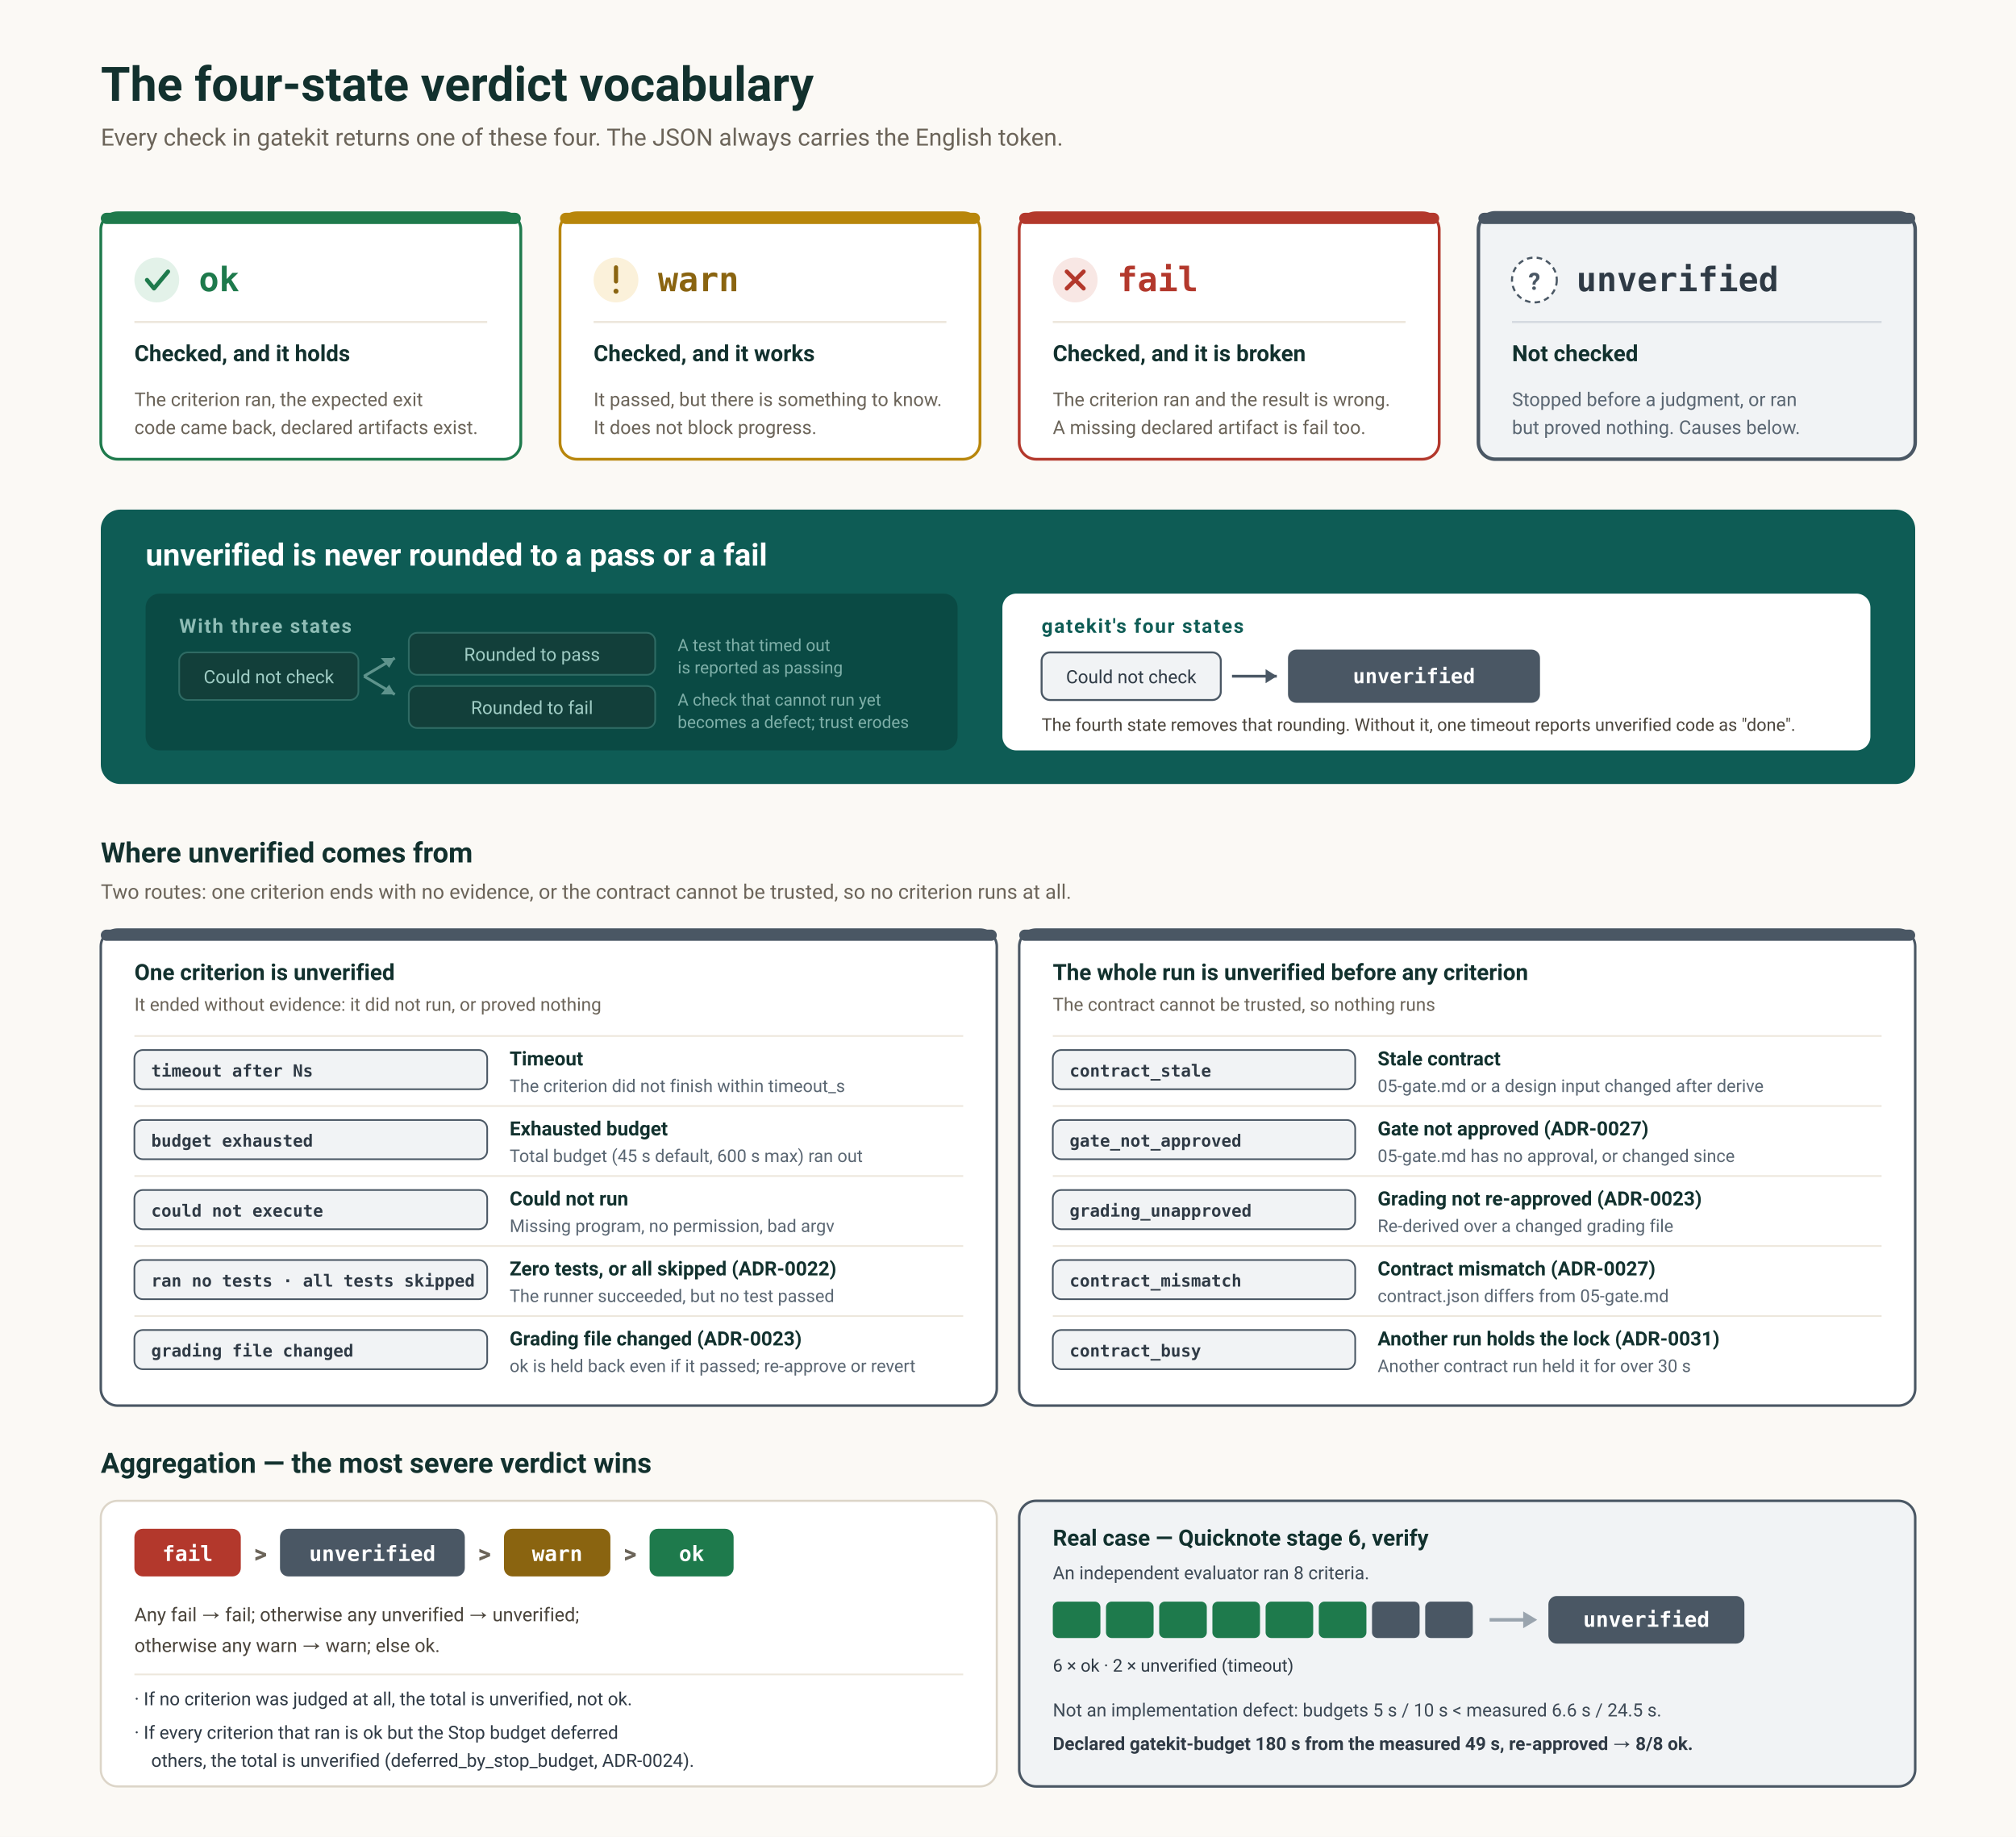
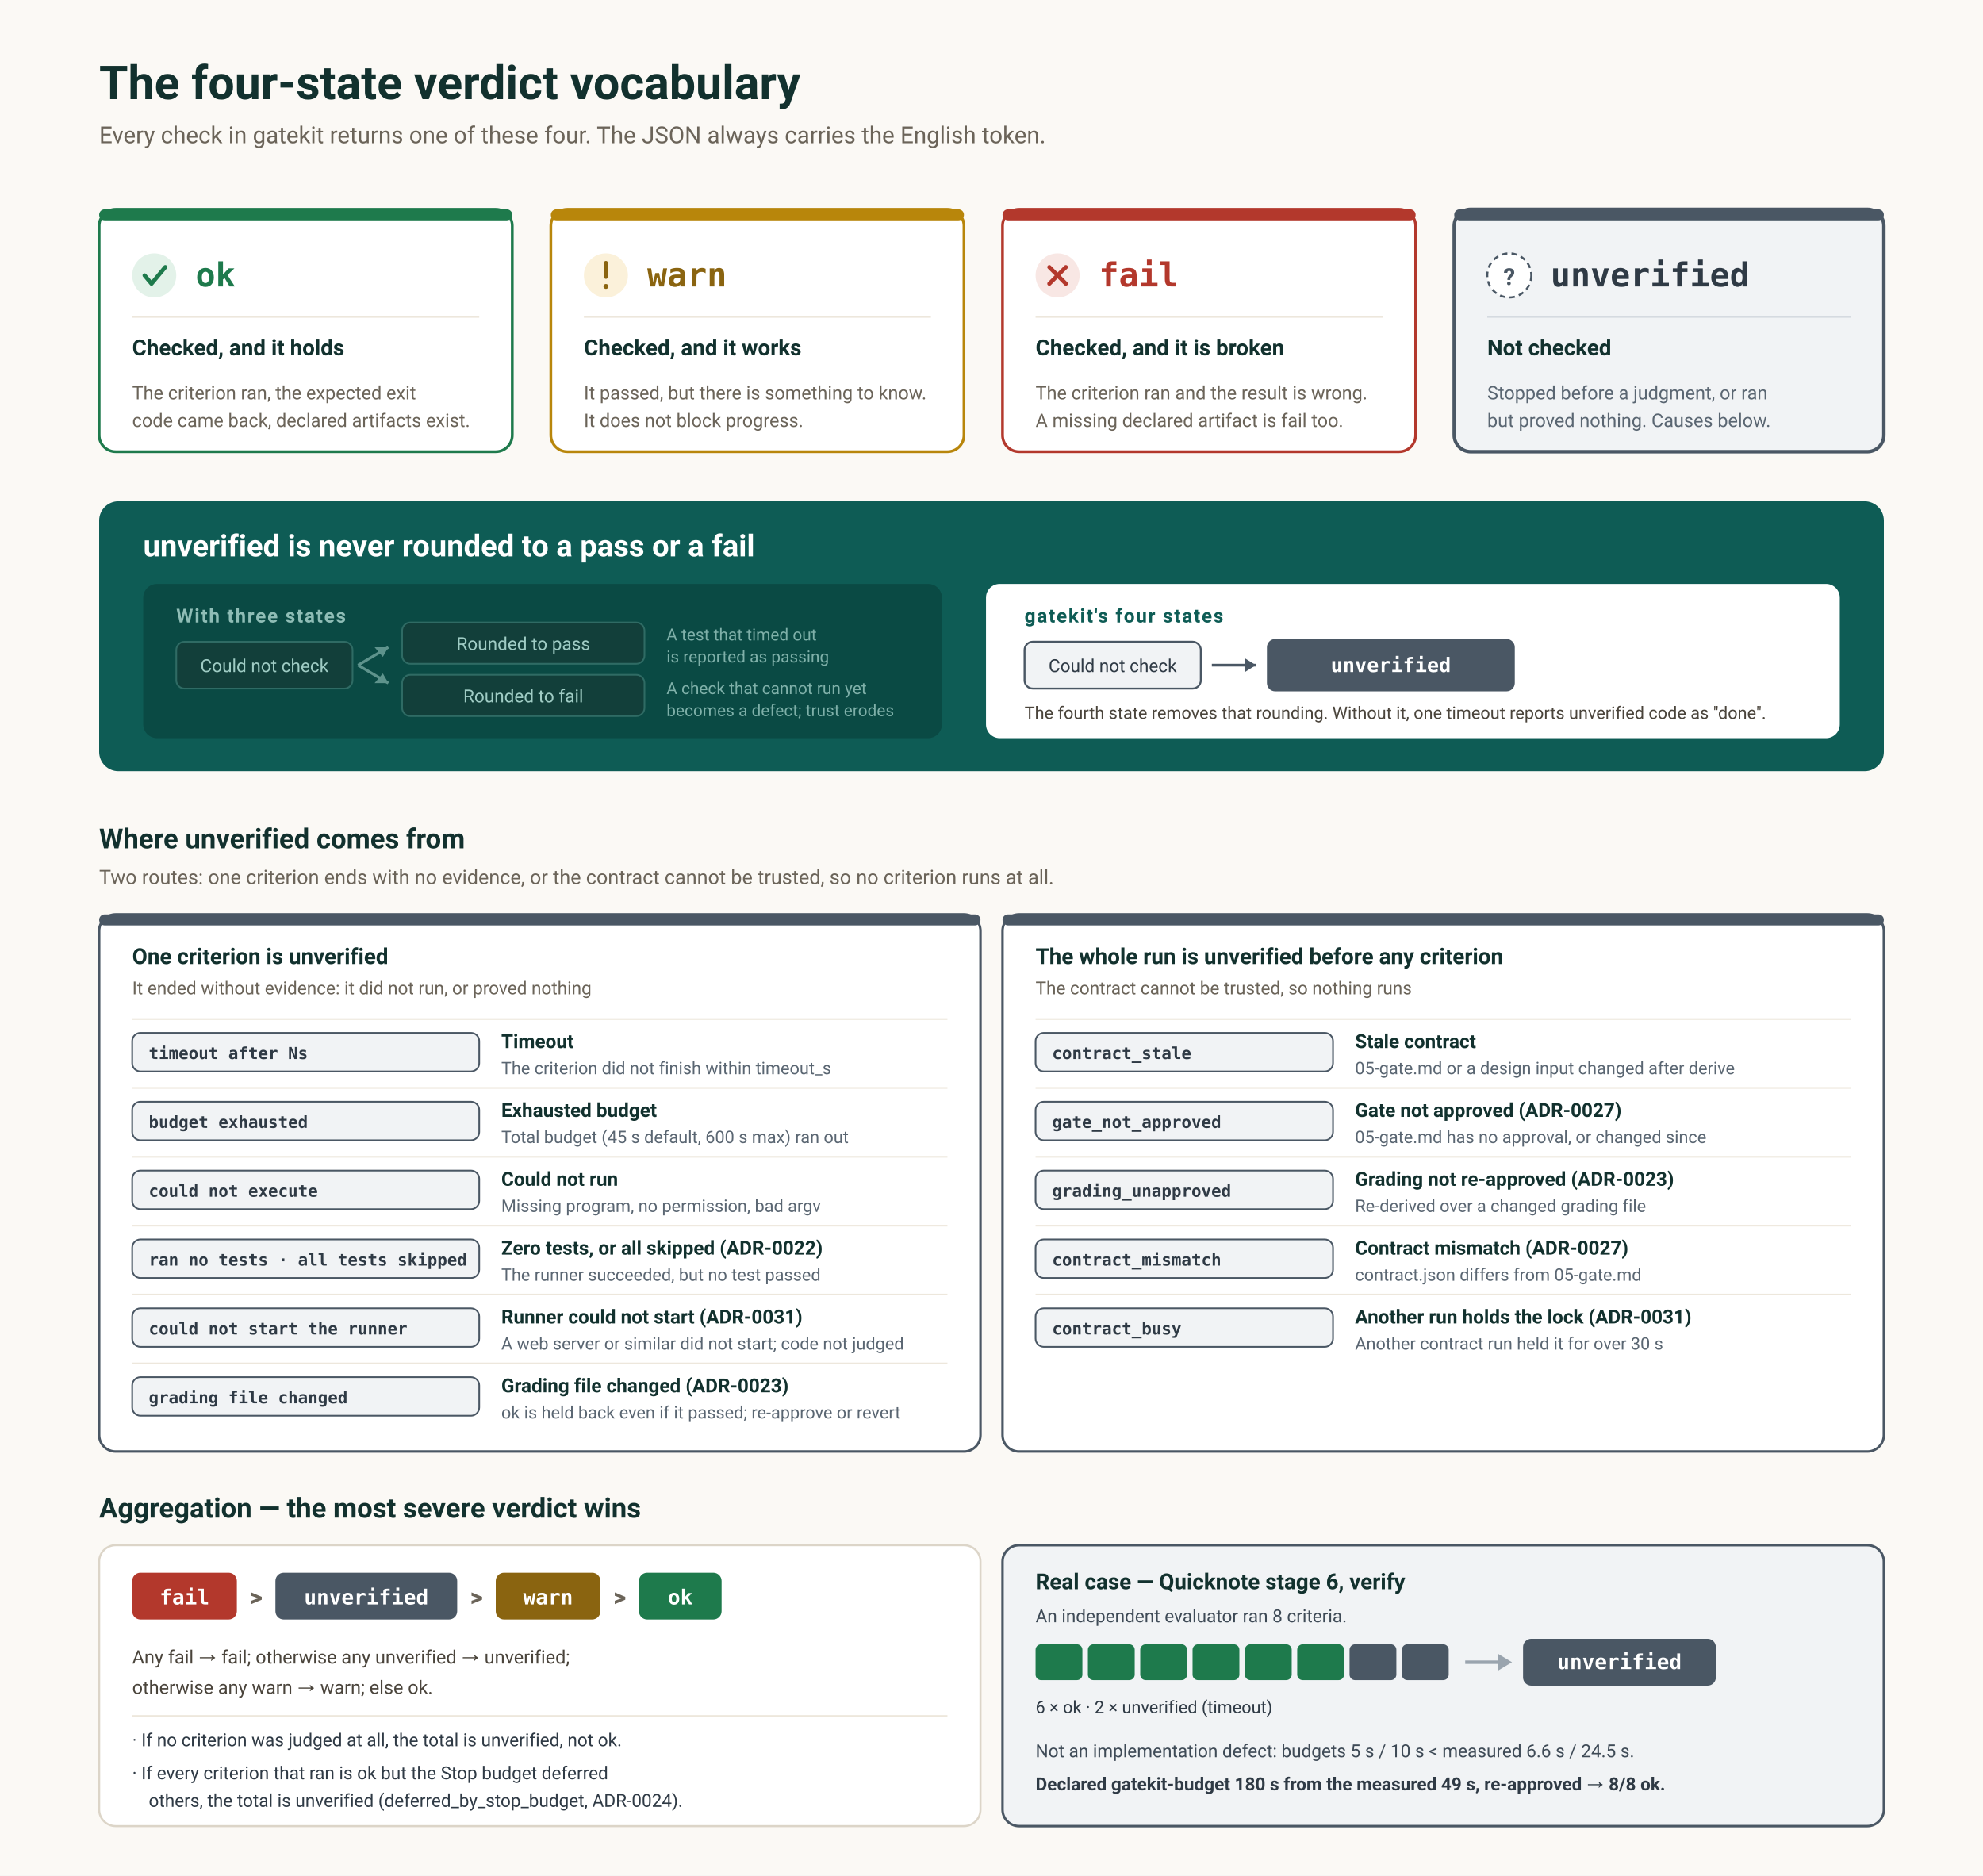
- <svg xmlns="http://www.w3.org/2000/svg" width="1440" height="1312" viewBox="0 0 1440 1312" font-family="-apple-system, BlinkMacSystemFont, &quot;Segoe UI&quot;, Roboto, Helvetica, Arial, sans-serif">
-   <rect x="0" y="0" width="1440" height="1312" fill="#FBF9F5" />
+ <svg xmlns="http://www.w3.org/2000/svg" width="1440" height="1362" viewBox="0 0 1440 1362" font-family="-apple-system, BlinkMacSystemFont, &quot;Segoe UI&quot;, Roboto, Helvetica, Arial, sans-serif">
+   <rect x="0" y="0" width="1440" height="1362" fill="#FBF9F5" />
  <text x="72" y="72" font-size="34" font-weight="700" fill="#12312E">The four-state verdict vocabulary</text>
  <text x="72" y="104" font-size="17" fill="#6B6459">Every check in gatekit returns one of these four. The JSON always carries the English token.</text>
  <g>
    <rect x="72" y="152" width="300" height="176" rx="12" fill="#FFFFFF" stroke="#1E7A4C" stroke-width="2" />
    <rect x="72" y="152" width="300" height="8" rx="4" fill="#1E7A4C" />
    <circle cx="112" cy="200" r="16" fill="#E3F2E9" />
    <path d="M 105 200 L 110 206 L 120 194" stroke="#1E7A4C" stroke-width="3" fill="none" stroke-linecap="round" stroke-linejoin="round" />
    <text x="142" y="208" font-size="24" font-weight="700" fill="#1E7A4C" font-family="ui-monospace, SFMono-Regular, Menlo, monospace">ok</text>
    <line x1="96" y1="230" x2="348" y2="230" stroke="#EDE7DC" stroke-width="1.5" />
    <text x="96" y="258" font-size="16" font-weight="600" fill="#12312E">Checked, and it holds</text>
    <text x="96" y="290" font-size="13.5" fill="#6B6459">The criterion ran, the expected exit</text>
    <text x="96" y="310" font-size="13.5" fill="#6B6459">code came back, declared artifacts exist.</text>
  </g>
  <g>
    <rect x="400" y="152" width="300" height="176" rx="12" fill="#FFFFFF" stroke="#B8860B" stroke-width="2" />
    <rect x="400" y="152" width="300" height="8" rx="4" fill="#B8860B" />
    <circle cx="440" cy="200" r="16" fill="#FBF1DA" />
    <path d="M 440 191 L 440 201" stroke="#8A6410" stroke-width="3" stroke-linecap="round" />
    <circle cx="440" cy="208" r="1.8" fill="#8A6410" />
    <text x="470" y="208" font-size="24" font-weight="700" fill="#8A6410" font-family="ui-monospace, SFMono-Regular, Menlo, monospace">warn</text>
    <line x1="424" y1="230" x2="676" y2="230" stroke="#EDE7DC" stroke-width="1.5" />
    <text x="424" y="258" font-size="16" font-weight="600" fill="#12312E">Checked, and it works</text>
    <text x="424" y="290" font-size="13.5" fill="#6B6459">It passed, but there is something to know.</text>
    <text x="424" y="310" font-size="13.5" fill="#6B6459">It does not block progress.</text>
  </g>
  <g>
    <rect x="728" y="152" width="300" height="176" rx="12" fill="#FFFFFF" stroke="#B3382C" stroke-width="2" />
    <rect x="728" y="152" width="300" height="8" rx="4" fill="#B3382C" />
    <circle cx="768" cy="200" r="16" fill="#F8E7E4" />
    <path d="M 762 194 L 774 206 M 774 194 L 762 206" stroke="#B3382C" stroke-width="3" stroke-linecap="round" />
    <text x="798" y="208" font-size="24" font-weight="700" fill="#B3382C" font-family="ui-monospace, SFMono-Regular, Menlo, monospace">fail</text>
    <line x1="752" y1="230" x2="1004" y2="230" stroke="#EDE7DC" stroke-width="1.5" />
    <text x="752" y="258" font-size="16" font-weight="600" fill="#12312E">Checked, and it is broken</text>
    <text x="752" y="290" font-size="13.5" fill="#6B6459">The criterion ran and the result is wrong.</text>
    <text x="752" y="310" font-size="13.5" fill="#6B6459">A missing declared artifact is fail too.</text>
  </g>
  <g>
    <rect x="1056" y="152" width="312" height="176" rx="12" fill="#F1F3F5" stroke="#4A5764" stroke-width="2.5" />
    <rect x="1056" y="152" width="312" height="8" rx="4" fill="#4A5764" />
    <circle cx="1096" cy="200" r="16" fill="#FFFFFF" stroke="#4A5764" stroke-width="1.5" stroke-dasharray="4 3" />
    <text x="1096" y="207" font-size="17" font-weight="700" fill="#4A5764" text-anchor="middle">?</text>
    <text x="1126" y="208" font-size="24" font-weight="700" fill="#2F3A45" font-family="ui-monospace, SFMono-Regular, Menlo, monospace">unverified</text>
    <line x1="1080" y1="230" x2="1344" y2="230" stroke="#D5DAE0" stroke-width="1.5" />
    <text x="1080" y="258" font-size="16" font-weight="700" fill="#12312E">Not checked</text>
    <text x="1080" y="290" font-size="13.5" fill="#5A6672">Stopped before a judgment, or ran</text>
    <text x="1080" y="310" font-size="13.5" fill="#5A6672">but proved nothing. Causes below.</text>
  </g>
  <rect x="72" y="364" width="1296" height="196" rx="14" fill="#0E5C55" />
  <text x="104" y="404" font-size="22" font-weight="700" fill="#FFFFFF">unverified is never rounded to a pass or a fail</text>
  <rect x="104" y="424" width="580" height="112" rx="10" fill="#0A4A44" />
  <text x="128" y="452" font-size="14" font-weight="700" fill="#8FBDB6" letter-spacing="1">With three states</text>
  <rect x="128" y="466" width="128" height="34" rx="6" fill="#123F3A" stroke="#2F6B64" stroke-width="1.2" />
  <text x="192" y="488" font-size="13" fill="#9FCCC4" text-anchor="middle">Could not check</text>
  <path d="M 260 483 L 282 470 M 260 483 L 282 496" stroke="#5E938C" stroke-width="2" fill="none" />
  <path d="M 282 470 L 272 470 L 278 477 Z" fill="#5E938C" />
  <path d="M 282 496 L 272 496 L 278 489 Z" fill="#5E938C" />
  <rect x="292" y="452" width="176" height="30" rx="6" fill="#123F3A" stroke="#2F6B64" stroke-width="1.2" />
  <text x="380" y="472" font-size="13" fill="#9FCCC4" text-anchor="middle">Rounded to pass</text>
  <rect x="292" y="490" width="176" height="30" rx="6" fill="#123F3A" stroke="#2F6B64" stroke-width="1.2" />
  <text x="380" y="510" font-size="13" fill="#9FCCC4" text-anchor="middle">Rounded to fail</text>
  <text x="484" y="465" font-size="12" fill="#7FB0A9">A test that timed out</text>
  <text x="484" y="481" font-size="12" fill="#7FB0A9">is reported as passing</text>
  <text x="484" y="504" font-size="12" fill="#7FB0A9">A check that cannot run yet</text>
  <text x="484" y="520" font-size="12" fill="#7FB0A9">becomes a defect; trust erodes</text>
  <rect x="716" y="424" width="620" height="112" rx="10" fill="#FFFFFF" />
  <text x="744" y="452" font-size="14" font-weight="700" fill="#0E5C55" letter-spacing="1">gatekit's four states</text>
  <rect x="744" y="466" width="128" height="34" rx="6" fill="#F1F3F5" stroke="#4A5764" stroke-width="1.4" />
  <text x="808" y="488" font-size="13" fill="#2F3A45" text-anchor="middle">Could not check</text>
  <path d="M 880 483 L 912 483" stroke="#4A5764" stroke-width="2" />
  <path d="M 912 483 L 904 478 L 904 488 Z" fill="#4A5764" />
  <rect x="920" y="464" width="180" height="38" rx="6" fill="#4A5764" />
  <text x="1010" y="488" font-size="14.5" font-weight="700" fill="#FFFFFF" text-anchor="middle" font-family="ui-monospace, SFMono-Regular, Menlo, monospace">unverified</text>
  <text x="744" y="522" font-size="12.5" fill="#4A443B">The fourth state removes that rounding. Without it, one timeout reports unverified code as "done".</text>
  <text x="72" y="616" font-size="20" fill="#12312E" font-weight="700">Where unverified comes from</text>
  <text x="72" y="642" font-size="14.5" fill="#6B6459">Two routes: one criterion ends with no evidence, or the contract cannot be trusted, so no criterion runs at all.</text>
-   <rect x="72" y="664" width="640" height="340" rx="12" fill="#FFFFFF" stroke="#4A5764" stroke-width="1.8" />
+   <rect x="72" y="664" width="640" height="390" rx="12" fill="#FFFFFF" stroke="#4A5764" stroke-width="1.8" />
  <rect x="72" y="664" width="640" height="8" rx="4" fill="#4A5764" />
  <text x="96" y="700" font-size="16" fill="#12312E" font-weight="700">One criterion is unverified</text>
  <text x="96" y="722" font-size="13" fill="#6B6459">It ended without evidence: it did not run, or proved nothing</text>
  <line x1="96" y1="740" x2="688" y2="740" stroke="#EDE7DC" stroke-width="1.2" />
  <rect x="96" y="750" width="252" height="28" rx="6" fill="#F1F3F5" stroke="#4A5764" stroke-width="1.2" />
  <text x="108" y="769" font-size="12" fill="#2F3A45" font-weight="600" font-family="ui-monospace, SFMono-Regular, Menlo, monospace">timeout after Ns</text>
  <text x="364" y="761" font-size="14" fill="#12312E" font-weight="700">Timeout</text>
  <text x="364" y="780" font-size="12.5" fill="#5A6672">The criterion did not finish within timeout_s</text>
  <line x1="96" y1="790" x2="688" y2="790" stroke="#EDE7DC" stroke-width="1.2" />
  <rect x="96" y="800" width="252" height="28" rx="6" fill="#F1F3F5" stroke="#4A5764" stroke-width="1.2" />
  <text x="108" y="819" font-size="12" fill="#2F3A45" font-weight="600" font-family="ui-monospace, SFMono-Regular, Menlo, monospace">budget exhausted</text>
  <text x="364" y="811" font-size="14" fill="#12312E" font-weight="700">Exhausted budget</text>
  <text x="364" y="830" font-size="12.5" fill="#5A6672">Total budget (45 s default, 600 s max) ran out</text>
  <line x1="96" y1="840" x2="688" y2="840" stroke="#EDE7DC" stroke-width="1.2" />
  <rect x="96" y="850" width="252" height="28" rx="6" fill="#F1F3F5" stroke="#4A5764" stroke-width="1.2" />
  <text x="108" y="869" font-size="12" fill="#2F3A45" font-weight="600" font-family="ui-monospace, SFMono-Regular, Menlo, monospace">could not execute</text>
  <text x="364" y="861" font-size="14" fill="#12312E" font-weight="700">Could not run</text>
  <text x="364" y="880" font-size="12.5" fill="#5A6672">Missing program, no permission, bad argv</text>
  <line x1="96" y1="890" x2="688" y2="890" stroke="#EDE7DC" stroke-width="1.2" />
  <rect x="96" y="900" width="252" height="28" rx="6" fill="#F1F3F5" stroke="#4A5764" stroke-width="1.2" />
  <text x="108" y="919" font-size="12" fill="#2F3A45" font-weight="600" font-family="ui-monospace, SFMono-Regular, Menlo, monospace">ran no tests · all tests skipped</text>
  <text x="364" y="911" font-size="14" fill="#12312E" font-weight="700">Zero tests, or all skipped (ADR-0022)</text>
  <text x="364" y="930" font-size="12.5" fill="#5A6672">The runner succeeded, but no test passed</text>
  <line x1="96" y1="940" x2="688" y2="940" stroke="#EDE7DC" stroke-width="1.2" />
  <rect x="96" y="950" width="252" height="28" rx="6" fill="#F1F3F5" stroke="#4A5764" stroke-width="1.2" />
-   <text x="108" y="969" font-size="12" fill="#2F3A45" font-weight="600" font-family="ui-monospace, SFMono-Regular, Menlo, monospace">grading file changed</text>
-   <text x="364" y="961" font-size="14" fill="#12312E" font-weight="700">Grading file changed (ADR-0023)</text>
-   <text x="364" y="980" font-size="12.5" fill="#5A6672">ok is held back even if it passed; re-approve or revert</text>
-   <rect x="728" y="664" width="640" height="340" rx="12" fill="#FFFFFF" stroke="#4A5764" stroke-width="1.8" />
+   <text x="108" y="969" font-size="12" fill="#2F3A45" font-weight="600" font-family="ui-monospace, SFMono-Regular, Menlo, monospace">could not start the runner</text>
+   <text x="364" y="961" font-size="14" fill="#12312E" font-weight="700">Runner could not start (ADR-0031)</text>
+   <text x="364" y="980" font-size="12.5" fill="#5A6672">A web server or similar did not start; code not judged</text>
+   <line x1="96" y1="990" x2="688" y2="990" stroke="#EDE7DC" stroke-width="1.2" />
+   <rect x="96" y="1000" width="252" height="28" rx="6" fill="#F1F3F5" stroke="#4A5764" stroke-width="1.2" />
+   <text x="108" y="1019" font-size="12" fill="#2F3A45" font-weight="600" font-family="ui-monospace, SFMono-Regular, Menlo, monospace">grading file changed</text>
+   <text x="364" y="1011" font-size="14" fill="#12312E" font-weight="700">Grading file changed (ADR-0023)</text>
+   <text x="364" y="1030" font-size="12.5" fill="#5A6672">ok is held back even if it passed; re-approve or revert</text>
+   <rect x="728" y="664" width="640" height="390" rx="12" fill="#FFFFFF" stroke="#4A5764" stroke-width="1.8" />
  <rect x="728" y="664" width="640" height="8" rx="4" fill="#4A5764" />
  <text x="752" y="700" font-size="16" fill="#12312E" font-weight="700">The whole run is unverified before any criterion</text>
  <text x="752" y="722" font-size="13" fill="#6B6459">The contract cannot be trusted, so nothing runs</text>
  <line x1="752" y1="740" x2="1344" y2="740" stroke="#EDE7DC" stroke-width="1.2" />
  <rect x="752" y="750" width="216" height="28" rx="6" fill="#F1F3F5" stroke="#4A5764" stroke-width="1.2" />
  <text x="764" y="769" font-size="12" fill="#2F3A45" font-weight="600" font-family="ui-monospace, SFMono-Regular, Menlo, monospace">contract_stale</text>
  <text x="984" y="761" font-size="14" fill="#12312E" font-weight="700">Stale contract</text>
  <text x="984" y="780" font-size="12.5" fill="#5A6672">05-gate.md or a design input changed after derive</text>
  <line x1="752" y1="790" x2="1344" y2="790" stroke="#EDE7DC" stroke-width="1.2" />
  <rect x="752" y="800" width="216" height="28" rx="6" fill="#F1F3F5" stroke="#4A5764" stroke-width="1.2" />
  <text x="764" y="819" font-size="12" fill="#2F3A45" font-weight="600" font-family="ui-monospace, SFMono-Regular, Menlo, monospace">gate_not_approved</text>
  <text x="984" y="811" font-size="14" fill="#12312E" font-weight="700">Gate not approved (ADR-0027)</text>
  <text x="984" y="830" font-size="12.5" fill="#5A6672">05-gate.md has no approval, or changed since</text>
  <line x1="752" y1="840" x2="1344" y2="840" stroke="#EDE7DC" stroke-width="1.2" />
  <rect x="752" y="850" width="216" height="28" rx="6" fill="#F1F3F5" stroke="#4A5764" stroke-width="1.2" />
  <text x="764" y="869" font-size="12" fill="#2F3A45" font-weight="600" font-family="ui-monospace, SFMono-Regular, Menlo, monospace">grading_unapproved</text>
  <text x="984" y="861" font-size="14" fill="#12312E" font-weight="700">Grading not re-approved (ADR-0023)</text>
  <text x="984" y="880" font-size="12.5" fill="#5A6672">Re-derived over a changed grading file</text>
  <line x1="752" y1="890" x2="1344" y2="890" stroke="#EDE7DC" stroke-width="1.2" />
  <rect x="752" y="900" width="216" height="28" rx="6" fill="#F1F3F5" stroke="#4A5764" stroke-width="1.2" />
  <text x="764" y="919" font-size="12" fill="#2F3A45" font-weight="600" font-family="ui-monospace, SFMono-Regular, Menlo, monospace">contract_mismatch</text>
  <text x="984" y="911" font-size="14" fill="#12312E" font-weight="700">Contract mismatch (ADR-0027)</text>
  <text x="984" y="930" font-size="12.5" fill="#5A6672">contract.json differs from 05-gate.md</text>
  <line x1="752" y1="940" x2="1344" y2="940" stroke="#EDE7DC" stroke-width="1.2" />
  <rect x="752" y="950" width="216" height="28" rx="6" fill="#F1F3F5" stroke="#4A5764" stroke-width="1.2" />
  <text x="764" y="969" font-size="12" fill="#2F3A45" font-weight="600" font-family="ui-monospace, SFMono-Regular, Menlo, monospace">contract_busy</text>
  <text x="984" y="961" font-size="14" fill="#12312E" font-weight="700">Another run holds the lock (ADR-0031)</text>
  <text x="984" y="980" font-size="12.5" fill="#5A6672">Another contract run held it for over 30 s</text>
-   <text x="72" y="1052" font-size="20" fill="#12312E" font-weight="700">Aggregation — the most severe verdict wins</text>
-   <rect x="72" y="1072" width="640" height="204" rx="12" fill="#FFFFFF" stroke="#DCD5C8" stroke-width="1.5" />
-   <rect x="96" y="1092" width="76" height="34" rx="6" fill="#B3382C" />
-   <text x="134" y="1115" font-size="15" fill="#FFFFFF" font-weight="700" text-anchor="middle" font-family="ui-monospace, SFMono-Regular, Menlo, monospace">fail</text>
-   <text x="186" y="1116" font-size="18" fill="#6B6459" font-weight="700" text-anchor="middle">&gt;</text>
-   <rect x="200" y="1092" width="132" height="34" rx="6" fill="#4A5764" />
-   <text x="266" y="1115" font-size="15" fill="#FFFFFF" font-weight="700" text-anchor="middle" font-family="ui-monospace, SFMono-Regular, Menlo, monospace">unverified</text>
-   <text x="346" y="1116" font-size="18" fill="#6B6459" font-weight="700" text-anchor="middle">&gt;</text>
-   <rect x="360" y="1092" width="76" height="34" rx="6" fill="#8A6410" />
-   <text x="398" y="1115" font-size="15" fill="#FFFFFF" font-weight="700" text-anchor="middle" font-family="ui-monospace, SFMono-Regular, Menlo, monospace">warn</text>
-   <text x="450" y="1116" font-size="18" fill="#6B6459" font-weight="700" text-anchor="middle">&gt;</text>
-   <rect x="464" y="1092" width="60" height="34" rx="6" fill="#1E7A4C" />
-   <text x="494" y="1115" font-size="15" fill="#FFFFFF" font-weight="700" text-anchor="middle" font-family="ui-monospace, SFMono-Regular, Menlo, monospace">ok</text>
-   <text x="96" y="1158" font-size="13.5" fill="#4A443B">Any fail → fail; otherwise any unverified → unverified;</text>
-   <text x="96" y="1180" font-size="13.5" fill="#4A443B">otherwise any warn → warn; else ok.</text>
-   <line x1="96" y1="1196" x2="688" y2="1196" stroke="#EDE7DC" stroke-width="1.2" />
-   <text x="96" y="1218" font-size="13" fill="#2F3A45">· If no criterion was judged at all, the total is unverified, not ok.</text>
-   <text x="96" y="1242" font-size="13" fill="#2F3A45">· If every criterion that ran is ok but the Stop budget deferred</text>
-   <text x="108" y="1262" font-size="13" fill="#2F3A45">others, the total is unverified (deferred_by_stop_budget, ADR-0024).</text>
-   <rect x="728" y="1072" width="640" height="204" rx="12" fill="#F1F3F5" stroke="#4A5764" stroke-width="1.8" />
-   <text x="752" y="1104" font-size="16" fill="#12312E" font-weight="700">Real case — Quicknote stage 6, verify</text>
-   <text x="752" y="1128" font-size="13" fill="#3E4A56">An independent evaluator ran 8 criteria.</text>
-   <rect x="752" y="1144" width="34" height="26" rx="4" fill="#1E7A4C" />
-   <rect x="790" y="1144" width="34" height="26" rx="4" fill="#1E7A4C" />
-   <rect x="828" y="1144" width="34" height="26" rx="4" fill="#1E7A4C" />
-   <rect x="866" y="1144" width="34" height="26" rx="4" fill="#1E7A4C" />
-   <rect x="904" y="1144" width="34" height="26" rx="4" fill="#1E7A4C" />
-   <rect x="942" y="1144" width="34" height="26" rx="4" fill="#1E7A4C" />
-   <rect x="980" y="1144" width="34" height="26" rx="4" fill="#4A5764" />
-   <rect x="1018" y="1144" width="34" height="26" rx="4" fill="#4A5764" />
-   <path d="M 1064 1157 L 1090 1157" stroke="#9AA4AE" stroke-width="2.5" />
-   <path d="M 1098 1157 L 1088 1151 L 1088 1163 Z" fill="#9AA4AE" />
-   <rect x="1106" y="1140" width="140" height="34" rx="6" fill="#4A5764" />
-   <text x="1176" y="1162" font-size="15" fill="#FFFFFF" font-weight="700" text-anchor="middle" font-family="ui-monospace, SFMono-Regular, Menlo, monospace">unverified</text>
-   <text x="752" y="1194" font-size="12.5" fill="#2F3A45">6 × ok · 2 × unverified (timeout)</text>
-   <text x="752" y="1226" font-size="13" fill="#3E4A56">Not an implementation defect: budgets 5 s / 10 s &lt; measured 6.6 s / 24.5 s.</text>
-   <text x="752" y="1250" font-size="13" fill="#2F3A45" font-weight="700">Declared gatekit-budget 180 s from the measured 49 s, re-approved → 8/8 ok.</text>
+   <text x="72" y="1102" font-size="20" fill="#12312E" font-weight="700">Aggregation — the most severe verdict wins</text>
+   <rect x="72" y="1122" width="640" height="204" rx="12" fill="#FFFFFF" stroke="#DCD5C8" stroke-width="1.5" />
+   <rect x="96" y="1142" width="76" height="34" rx="6" fill="#B3382C" />
+   <text x="134" y="1165" font-size="15" fill="#FFFFFF" font-weight="700" text-anchor="middle" font-family="ui-monospace, SFMono-Regular, Menlo, monospace">fail</text>
+   <text x="186" y="1166" font-size="18" fill="#6B6459" font-weight="700" text-anchor="middle">&gt;</text>
+   <rect x="200" y="1142" width="132" height="34" rx="6" fill="#4A5764" />
+   <text x="266" y="1165" font-size="15" fill="#FFFFFF" font-weight="700" text-anchor="middle" font-family="ui-monospace, SFMono-Regular, Menlo, monospace">unverified</text>
+   <text x="346" y="1166" font-size="18" fill="#6B6459" font-weight="700" text-anchor="middle">&gt;</text>
+   <rect x="360" y="1142" width="76" height="34" rx="6" fill="#8A6410" />
+   <text x="398" y="1165" font-size="15" fill="#FFFFFF" font-weight="700" text-anchor="middle" font-family="ui-monospace, SFMono-Regular, Menlo, monospace">warn</text>
+   <text x="450" y="1166" font-size="18" fill="#6B6459" font-weight="700" text-anchor="middle">&gt;</text>
+   <rect x="464" y="1142" width="60" height="34" rx="6" fill="#1E7A4C" />
+   <text x="494" y="1165" font-size="15" fill="#FFFFFF" font-weight="700" text-anchor="middle" font-family="ui-monospace, SFMono-Regular, Menlo, monospace">ok</text>
+   <text x="96" y="1208" font-size="13.5" fill="#4A443B">Any fail → fail; otherwise any unverified → unverified;</text>
+   <text x="96" y="1230" font-size="13.5" fill="#4A443B">otherwise any warn → warn; else ok.</text>
+   <line x1="96" y1="1246" x2="688" y2="1246" stroke="#EDE7DC" stroke-width="1.2" />
+   <text x="96" y="1268" font-size="13" fill="#2F3A45">· If no criterion was judged at all, the total is unverified, not ok.</text>
+   <text x="96" y="1292" font-size="13" fill="#2F3A45">· If every criterion that ran is ok but the Stop budget deferred</text>
+   <text x="108" y="1312" font-size="13" fill="#2F3A45">others, the total is unverified (deferred_by_stop_budget, ADR-0024).</text>
+   <rect x="728" y="1122" width="640" height="204" rx="12" fill="#F1F3F5" stroke="#4A5764" stroke-width="1.8" />
+   <text x="752" y="1154" font-size="16" fill="#12312E" font-weight="700">Real case — Quicknote stage 6, verify</text>
+   <text x="752" y="1178" font-size="13" fill="#3E4A56">An independent evaluator ran 8 criteria.</text>
+   <rect x="752" y="1194" width="34" height="26" rx="4" fill="#1E7A4C" />
+   <rect x="790" y="1194" width="34" height="26" rx="4" fill="#1E7A4C" />
+   <rect x="828" y="1194" width="34" height="26" rx="4" fill="#1E7A4C" />
+   <rect x="866" y="1194" width="34" height="26" rx="4" fill="#1E7A4C" />
+   <rect x="904" y="1194" width="34" height="26" rx="4" fill="#1E7A4C" />
+   <rect x="942" y="1194" width="34" height="26" rx="4" fill="#1E7A4C" />
+   <rect x="980" y="1194" width="34" height="26" rx="4" fill="#4A5764" />
+   <rect x="1018" y="1194" width="34" height="26" rx="4" fill="#4A5764" />
+   <path d="M 1064 1207 L 1090 1207" stroke="#9AA4AE" stroke-width="2.5" />
+   <path d="M 1098 1207 L 1088 1201 L 1088 1213 Z" fill="#9AA4AE" />
+   <rect x="1106" y="1190" width="140" height="34" rx="6" fill="#4A5764" />
+   <text x="1176" y="1212" font-size="15" fill="#FFFFFF" font-weight="700" text-anchor="middle" font-family="ui-monospace, SFMono-Regular, Menlo, monospace">unverified</text>
+   <text x="752" y="1244" font-size="12.5" fill="#2F3A45">6 × ok · 2 × unverified (timeout)</text>
+   <text x="752" y="1276" font-size="13" fill="#3E4A56">Not an implementation defect: budgets 5 s / 10 s &lt; measured 6.6 s / 24.5 s.</text>
+   <text x="752" y="1300" font-size="13" fill="#2F3A45" font-weight="700">Declared gatekit-budget 180 s from the measured 49 s, re-approved → 8/8 ok.</text>
</svg>
